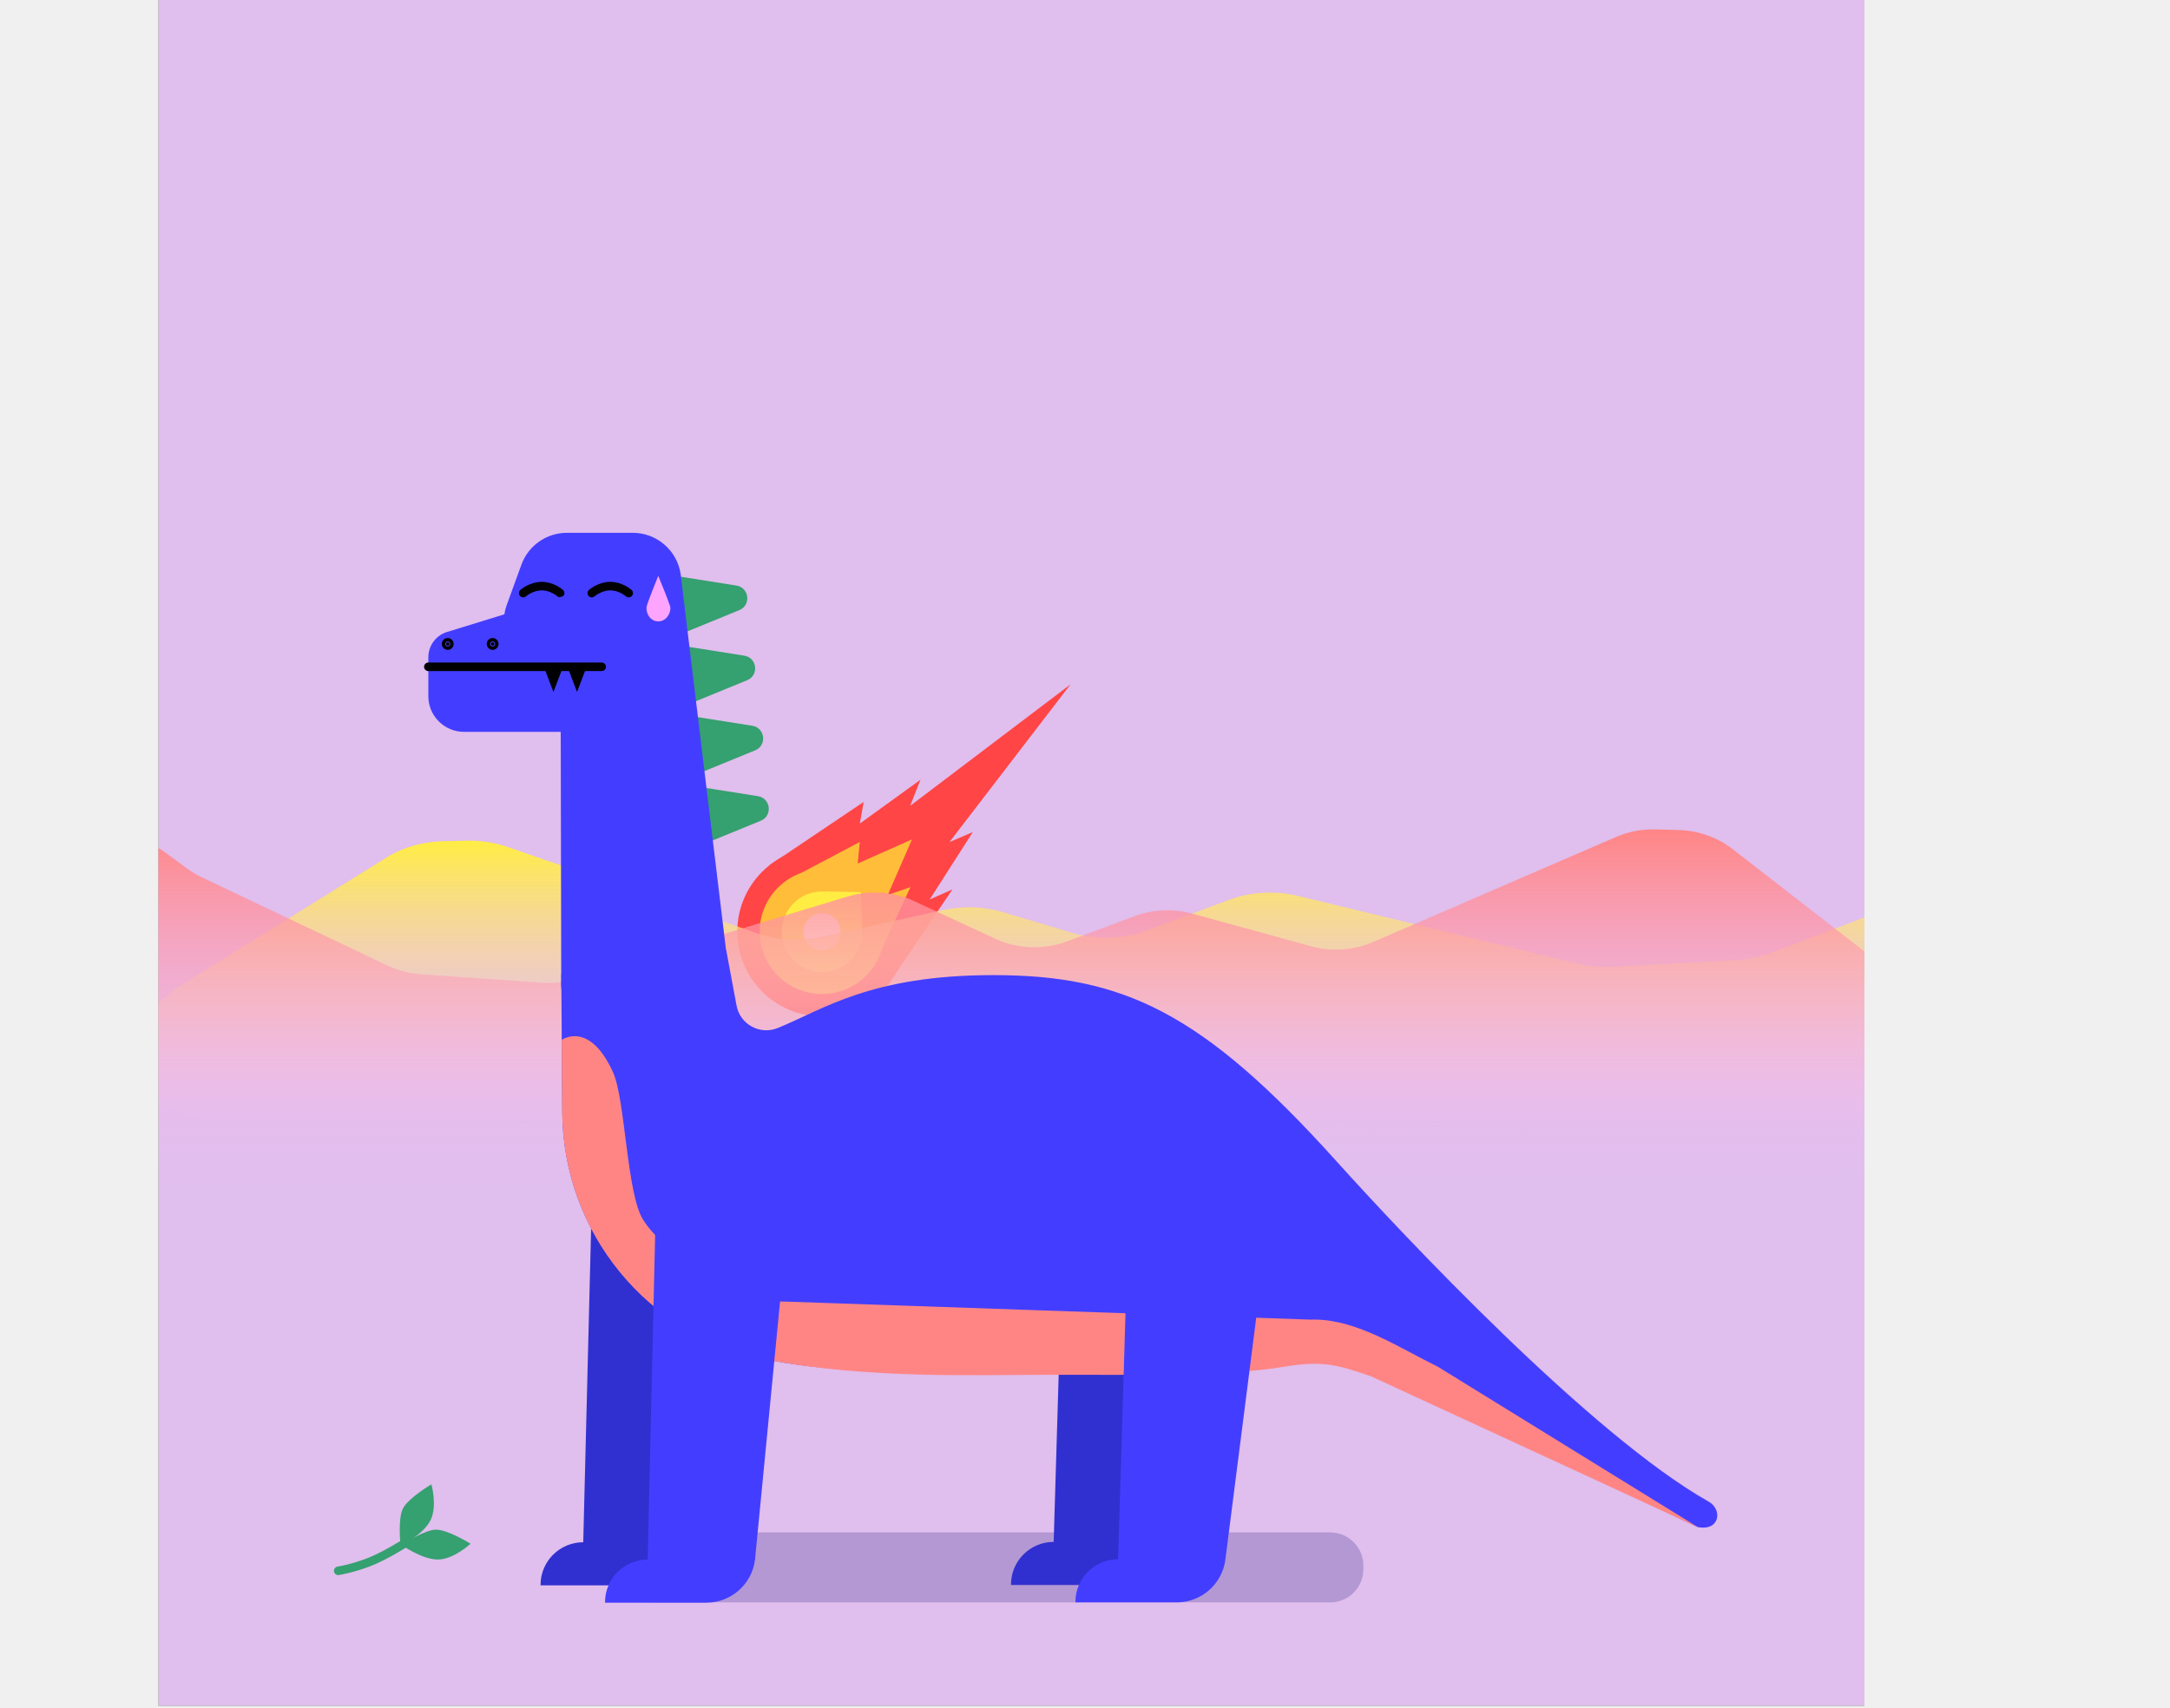
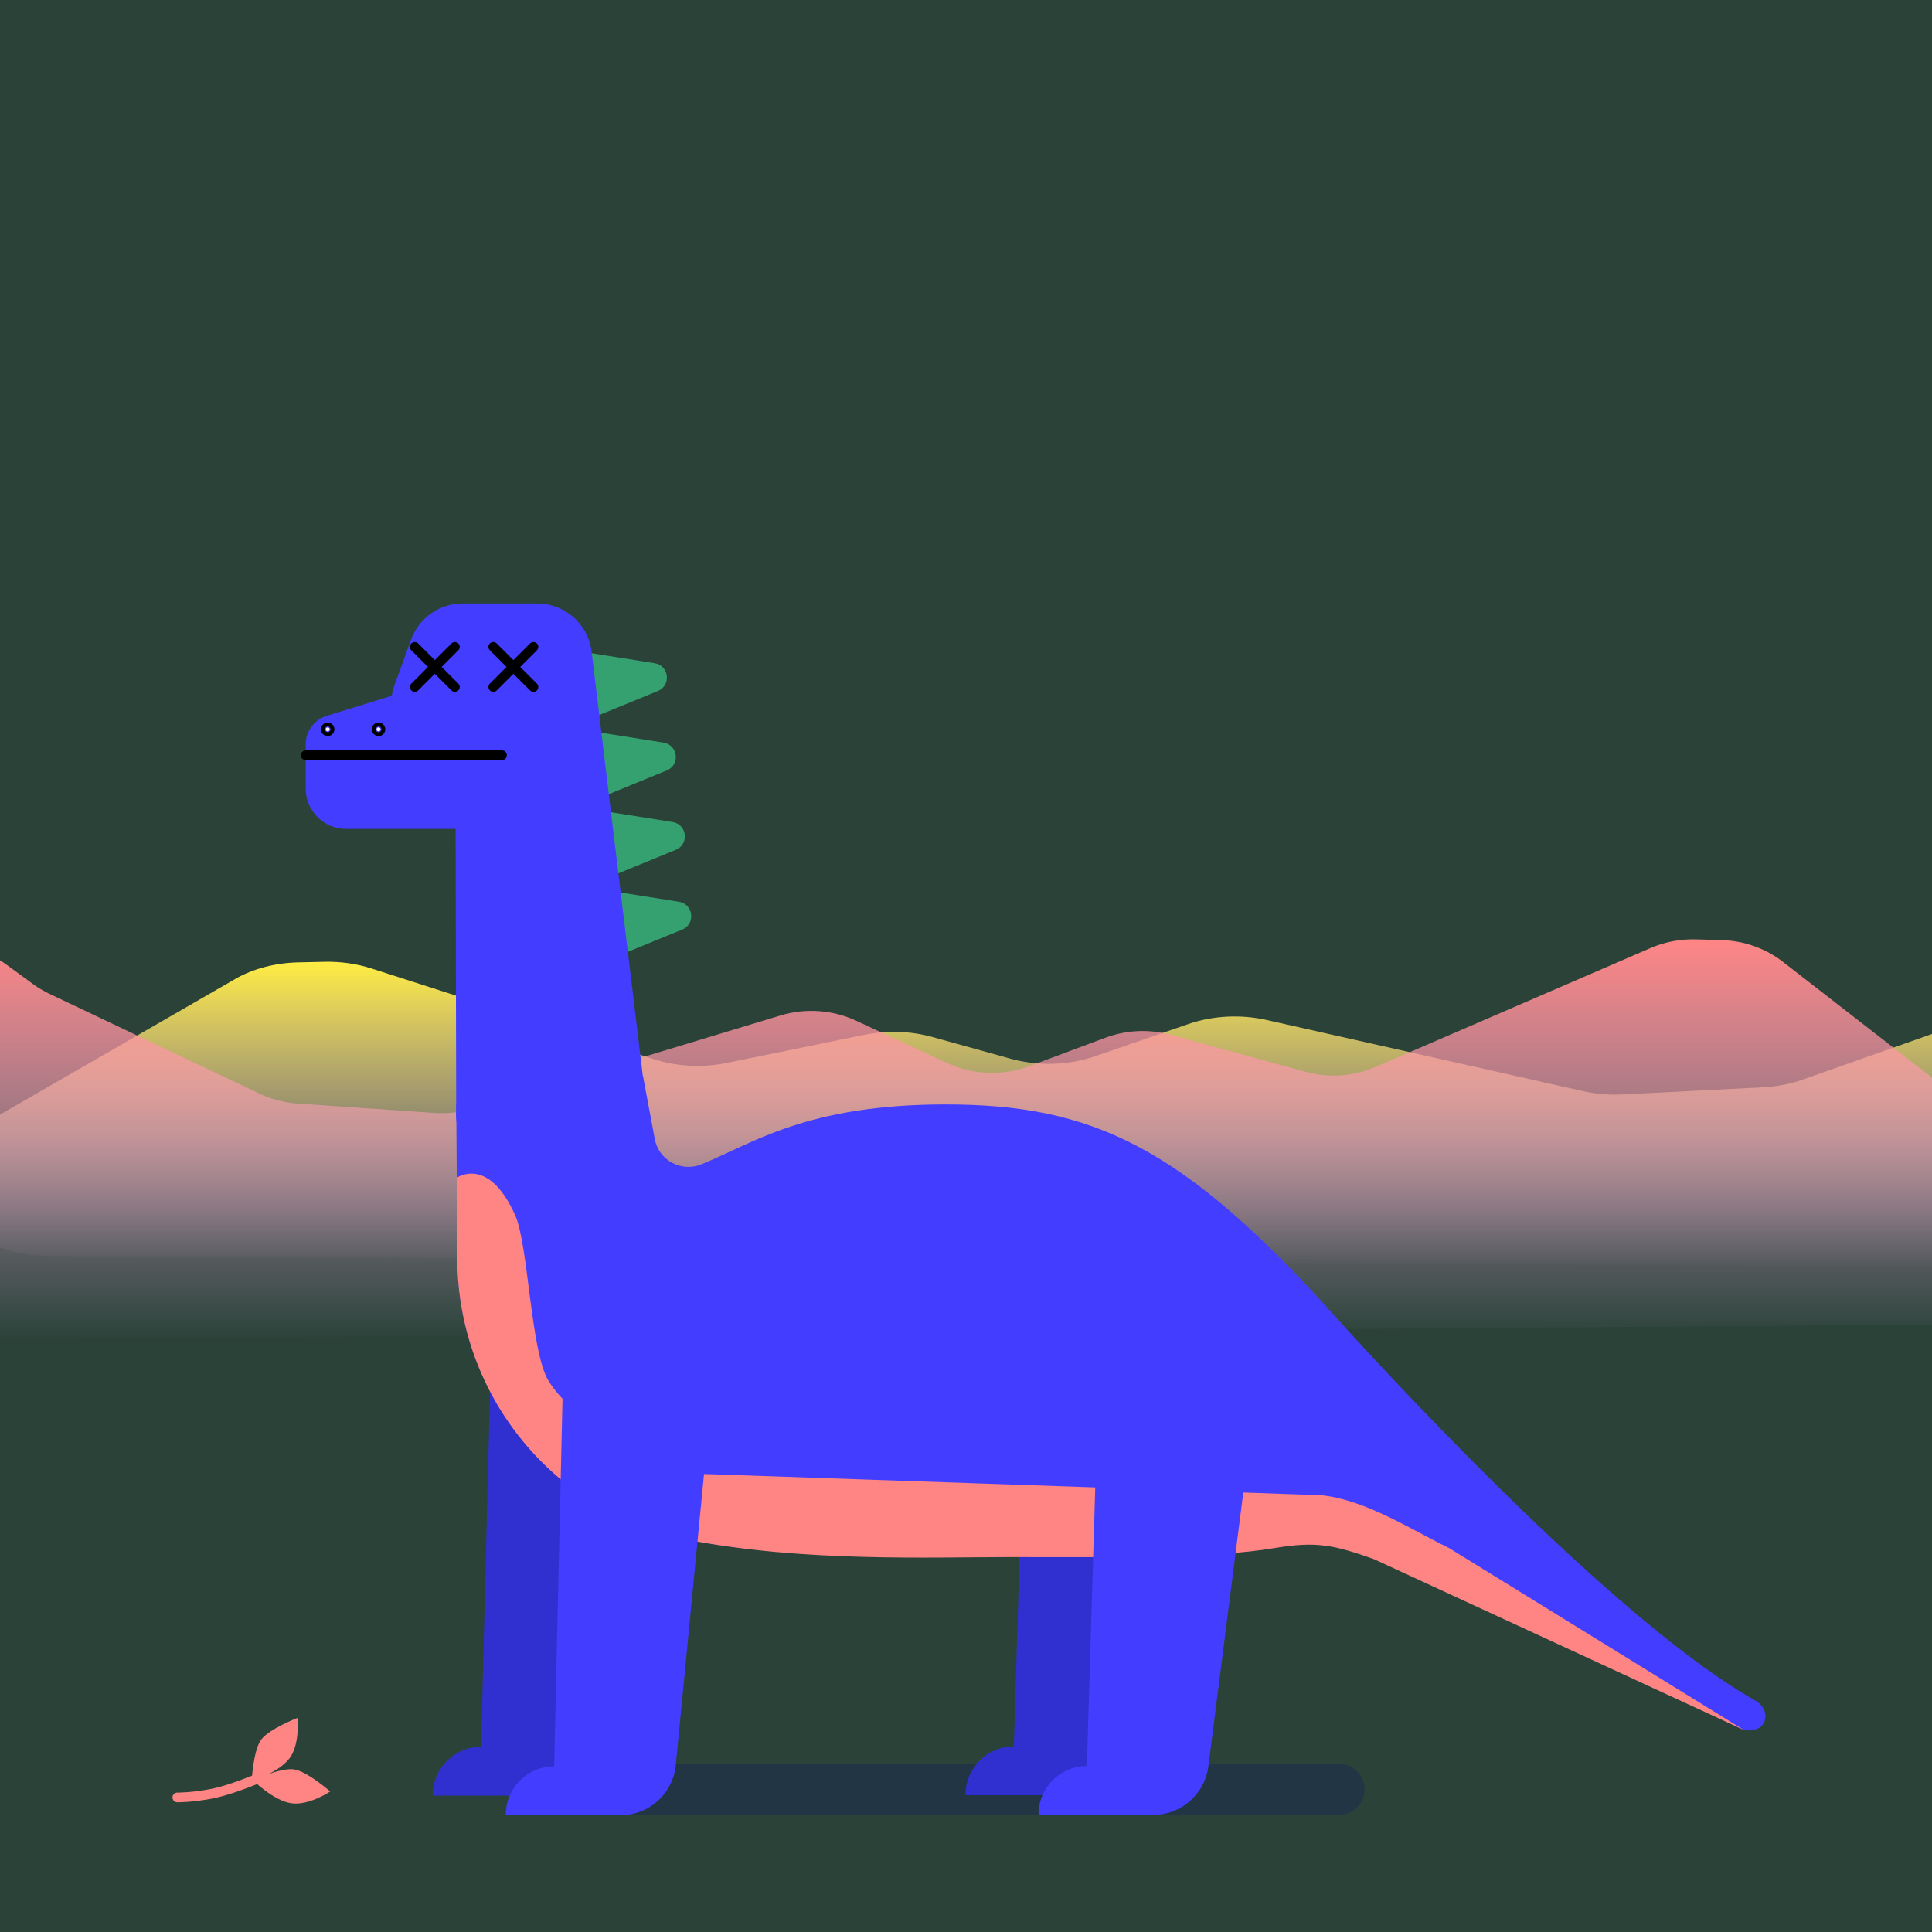
- <svg xmlns="http://www.w3.org/2000/svg" viewBox="0 0 508.79 400.32">
+ <svg xmlns="http://www.w3.org/2000/svg" width="400" height="400" viewBox="0 0 400 400">
  <defs>
    <style>
      .cls-1, .cls-2, .cls-3 {
        fill: none;
      }

      .cls-4 {
        fill: url(#linear-gradient);
      }

      .cls-5 {
        clip-path: url(#clippath);
      }

-       .cls-5 {
+       .cls-6 {
+         fill: #ff8585;
+       }
+ 
+       .cls-7 {
+         fill: #3030d1;
+       }
+ 
+       .cls-8 {
+         fill: #433eff;
+       }
+ 
+       .cls-9 {
+         fill: #35a070;
+       }
+ 
+       .cls-10 {
+         fill: #2b4239;
+       }
+ 
+       .cls-11 {
        fill: #fff;
      }

-       .cls-6 {
-         fill: #000;
-       }
- 
-       .cls-8 {
-         fill: #fffad2;
-       }
- 
-       .cls-9 {
-         fill: #ffed43;
-       }
- 
-       .cls-10 {
-         fill: #ffbd39;
-       }
- 
-       .cls-11 {
-         fill: #ff4545;
-       }
- 
-       .cls-12 {
-         fill: #fda4ff;
-       }
- 
-       .cls-13 {
-         fill: #ff8585;
-       }
- 
-       .cls-14 {
-         fill: #3030d1;
-       }
- 
-       .cls-15 {
-         fill: #cde8b3;
-       }
- 
-       .cls-16 {
-         fill: #e0beed;
-       }
- 
-       .cls-17 {
-         fill: #433eff;
-       }
- 
-       .cls-18 {
-         fill: #35a070;
-       }
- 
-       .cls-19 {
-         fill: #2b4239;
-       }
- 
-       .cls-7, .cls-2 {
-         stroke: #000;
-       }
- 
-       .cls-7, .cls-2, .cls-3 {
+       .cls-11, .cls-2, .cls-3 {
        stroke-linecap: round;
        stroke-miterlimit: 10;
        stroke-width: 2px;
      }

-       .cls-20 {
+       .cls-11, .cls-3 {
+         stroke: #000;
+       }
+ 
+       .cls-12 {
        clip-path: url(#clippath-1);
      }

-       .cls-21 {
+       .cls-13 {
        clip-path: url(#clippath-2);
      }

-       .cls-3 {
-         stroke: #35a070;
+       .cls-2 {
+         stroke: #ff8585;
      }

-       .cls-22 {
+       .cls-14 {
        fill: #00006f;
        opacity: .2;
      }

-       .cls-23 {
+       .cls-15 {
        fill: url(#linear-gradient-2);
      }
    </style>
    <clipPath id="clippath">
-       <rect class="cls-1" x="37.14" y=".32" width="400" height="400" transform="translate(474.28 400.63) rotate(-180)" />
+       <rect class="cls-1" x="0" y=".32" width="400" height="400" transform="translate(400 400.63) rotate(-180)" />
    </clipPath>
-     <linearGradient id="linear-gradient" x1="204.45" y1="265.41" x2="204.45" y2="197.13" gradientTransform="translate(474.28) rotate(-180) scale(1 -1)" gradientUnits="userSpaceOnUse">
+     <linearGradient id="linear-gradient" x1="172.31" y1="262.5" x2="172.31" y2="199.13" gradientTransform="translate(400) rotate(-180) scale(1 -1)" gradientUnits="userSpaceOnUse">
      <stop offset="0" stop-color="#fbc5ff" stop-opacity="0" />
      <stop offset="1" stop-color="#ffed43" />
    </linearGradient>
    <clipPath id="clippath-1">
-       <rect class="cls-1" x="37.14" y=".32" width="400" height="400" />
+       <rect class="cls-1" x="0" y=".32" width="400" height="400" />
    </clipPath>
-     <linearGradient id="linear-gradient-2" x1="232.28" y1="277.41" x2="232.28" y2="194.47" gradientUnits="userSpaceOnUse">
+     <linearGradient id="linear-gradient-2" x1="195.14" y1="277.41" x2="195.14" y2="194.47" gradientUnits="userSpaceOnUse">
      <stop offset="0" stop-color="#fbc5ff" stop-opacity="0" />
      <stop offset="1" stop-color="#ff8585" />
    </linearGradient>
    <clipPath id="clippath-2">
-       <path class="cls-1" d="M171.68,222.75l3.48,20.33c.77,4.48,5.48,7.08,9.69,5.36,10.66-4.35,28.46-15.43,55.34-14.57,30.4,.97,41.7,3.48,73.14,38.41,29.44,32.72,39.28,61.19,86.24,79.85,3.04,1.21,1.7,5.95-1.58,5.95l-76.44-35.3c-8.29-2.93-11.92-3.72-20.59-2.26-12.86,2.17-33.8,1.86-54.91,1.86-16.38,0-42.65,1.06-66.51-3.59-27.65-5.39-47.52-29.76-47.72-57.92l-.23-32.45" />
+       <path class="cls-1" d="M134.54,222.75l3.48,20.33c.77,4.48,5.48,7.08,9.69,5.36,10.66-4.35,28.46-15.43,55.34-14.57,30.4,.97,41.7,3.48,73.14,38.41,29.44,32.72,39.28,61.19,86.24,79.85,3.04,1.21,1.7,5.95-1.58,5.95l-76.44-35.3c-8.29-2.93-11.92-3.72-20.59-2.26-12.86,2.17-33.8,1.86-54.91,1.86-16.38,0-42.65,1.06-66.51-3.59-27.65-5.39-47.52-29.76-47.72-57.92l-.23-32.45" />
    </clipPath>
  </defs>
  <g id="BG_copy_4" data-name="BG copy 4">
-     <rect class="cls-19" x="37.14" width="400" height="400" />
+     <rect class="cls-10" x="0" width="400" height="400" />
  </g>
-   <g id="BG_copy_3" data-name="BG copy 3">
-     <rect class="cls-15" x="37.14" width="400" height="400" />
-   </g>
-   <g id="BG_copy_6" data-name="BG copy 6">
-     <rect class="cls-16" x="37.14" width="400" height="400" />
-   </g>
-   <g id="Meteor">
-     <g>
-       <polyline class="cls-11" points="180.37 202.94 202.5 188.05 201.6 193.12 215.82 182.85 213.4 188.97 251 160.48 222.61 197.47 228.09 195.12 217.98 210.93 223.31 208.57 208.27 230.84 180.37 202.94" />
-       <circle class="cls-11" cx="192.73" cy="218.48" r="19.86" />
-       <polyline class="cls-10" points="184.11 206.68 201.59 197.44 201.1 202.49 213.84 196.83 208.15 209.86 213.47 208.02 205.16 226.03 184.11 206.68" />
-       <circle class="cls-10" cx="192.73" cy="218.48" r="14.61" />
-       <circle class="cls-9" cx="192.73" cy="218.48" r="9.43" />
-       <circle class="cls-8" cx="192.73" cy="218.48" r="4.35" />
-       <polygon class="cls-9" points="193.54 209.05 201.87 209.19 202.17 217.67 193.54 209.05" />
-     </g>
+   <g id="Shadow">
+     <rect class="cls-14" x="108.73" y="365.2" width="173.79" height="10.55" rx="5.28" ry="5.28" />
  </g>
  <g id="Mountains2">
    <g class="cls-5">
-       <path class="cls-4" d="M42.48,231.01l48.37-30.05c3.67-2.28,8.26-3.58,13.03-3.69l5.48-.13c3.32-.08,6.63,.43,9.65,1.47l58.54,20.25c4.71,1.63,10.05,1.92,15.02,.83l28.6-6.29c4.6-1.01,9.52-.84,13.97,.49l16.22,4.84c5.66,1.69,12.01,1.5,17.47-.53l19.39-7.21c5.01-1.87,10.8-2.19,16.13-.9l65.56,15.88c2.63,.64,5.4,.89,8.16,.74l29.11-1.6c2.83-.16,5.6-.73,8.13-1.7l44.78-17.02c1.24-.47,2.41-1.03,3.5-1.67l5.42-3.17c13.25-7.76,32.71-1.59,34.54,10.95l5.11,35.06c1.4,9.58-8.66,17.94-21.51,17.86l-434.97-2.69c-18.44-.11-28.11-16.47-15.86-26.81l3.8-3.21c.72-.61,1.51-1.18,2.35-1.7Z" />
+       <path class="cls-4" d="M.34,230.57l48.37-27.89c3.67-2.12,8.26-3.32,13.03-3.43l5.48-.12c3.32-.07,6.63,.4,9.65,1.37l58.54,18.8c4.71,1.51,10.05,1.79,15.02,.77l28.6-5.84c4.6-.94,9.52-.78,13.97,.46l16.22,4.5c5.66,1.57,12.01,1.39,17.47-.5l19.39-6.69c5.01-1.73,10.8-2.03,16.13-.83l65.56,14.74c2.63,.59,5.4,.82,8.16,.68l29.11-1.48c2.83-.14,5.6-.68,8.13-1.57l44.78-15.8c1.24-.44,2.41-.95,3.5-1.55l5.42-2.94c13.25-7.2,32.71-1.48,34.54,10.16l5.11,32.54c1.4,8.89-8.66,16.65-21.51,16.57l-434.97-2.49c-18.44-.11-28.11-15.29-15.86-24.88l3.8-2.98c.72-.57,1.51-1.09,2.35-1.58Z" />
    </g>
  </g>
  <g id="Mountains1">
-     <g class="cls-20">
-       <path class="cls-23" d="M453.27,235.62l-47.02-36.5c-3.57-2.77-8.03-4.35-12.66-4.48l-5.33-.15c-3.23-.09-6.44,.52-9.38,1.79l-56.9,24.6c-4.58,1.98-9.77,2.34-14.6,1.01l-27.8-7.64c-4.47-1.23-9.25-1.02-13.58,.6l-15.77,5.89c-5.5,2.05-11.67,1.82-16.98-.65l-18.85-8.76c-4.87-2.27-10.5-2.66-15.68-1.09l-63.72,19.29c-2.56,.77-5.25,1.08-7.93,.89l-28.3-1.94c-2.75-.19-5.44-.89-7.91-2.06l-43.52-20.68c-1.2-.57-2.34-1.25-3.4-2.03l-5.27-3.85c-12.88-9.42-31.79-1.93-33.57,13.3L.13,255.72c-1.36,11.64,8.42,21.79,20.91,21.69l422.8-3.26c17.92-.14,27.33-20.01,15.41-32.57l-3.7-3.9c-.7-.74-1.47-1.43-2.28-2.07Z" />
+     <g class="cls-12">
+       <path class="cls-15" d="M416.13,235.62l-47.02-36.5c-3.57-2.77-8.03-4.35-12.66-4.48l-5.33-.15c-3.23-.09-6.44,.52-9.38,1.79l-56.9,24.6c-4.58,1.98-9.77,2.34-14.6,1.01l-27.8-7.64c-4.47-1.23-9.25-1.02-13.58,.6l-15.77,5.89c-5.5,2.05-11.67,1.82-16.98-.65l-18.85-8.76c-4.87-2.27-10.5-2.66-15.68-1.09l-63.72,19.29c-2.56,.77-5.25,1.08-7.93,.89l-28.3-1.94c-2.75-.19-5.44-.89-7.91-2.06l-43.52-20.68c-1.2-.57-2.34-1.25-3.4-2.03l-5.27-3.85c-12.88-9.42-31.79-1.93-33.57,13.3l-4.97,42.59c-1.36,11.64,8.42,21.79,20.91,21.69l422.8-3.26c17.92-.14,27.33-20.01,15.41-32.57l-3.7-3.9c-.7-.74-1.47-1.43-2.28-2.07Z" />
    </g>
  </g>
-   <g id="Leaf">
+   <g id="Leaf2">
    <g>
-       <path class="cls-3" d="M95,361.85s-4.95,3.12-8.55,4.49c-4.01,1.53-7.15,2.01-7.15,2.01" />
-       <path class="cls-18" d="M110.33,361.99s-3.87,3.64-7.58,3.71-8.59-3.41-8.59-3.41c0,0,5.25-3.54,8.02-3.59s8.15,3.3,8.15,3.3Z" />
-       <path class="cls-18" d="M101.15,348.07s1.44,5.12-.22,8.44c-1.66,3.32-7,6.03-7,6.03,0,0-.71-6.29,.53-8.77s6.69-5.7,6.69-5.7Z" />
+       <path class="cls-2" d="M53.26,368.28s-5.39,2.27-9.16,3.04c-4.2,.85-7.39,.82-7.39,.82" />
+       <path class="cls-6" d="M68.36,370.91s-4.41,2.97-8.08,2.43-7.92-4.77-7.92-4.77c0,0,5.75-2.64,8.5-2.24,2.75,.4,7.5,4.58,7.5,4.58Z" />
+       <path class="cls-6" d="M61.58,355.68s.59,5.28-1.59,8.29c-2.17,3-7.89,4.81-7.89,4.81,0,0,.32-6.32,1.95-8.57s7.53-4.53,7.53-4.53Z" />
    </g>
  </g>
-   <g id="Mane">
-     <path class="cls-18" d="M158.27,135.03l14.4,2.28c3.01,.48,3.49,4.61,.67,5.76l-13.26,5.43-1.81-13.48Z" />
-     <path class="cls-18" d="M160.11,151.47l14.4,2.28c3.01,.48,3.49,4.61,.67,5.76l-13.26,5.43-1.81-13.48Z" />
-     <path class="cls-18" d="M161.99,167.91l14.4,2.28c3.01,.48,3.49,4.61,.67,5.76l-13.26,5.43-1.81-13.48Z" />
-     <path class="cls-18" d="M163.31,184.42l14.4,2.28c3.01,.48,3.49,4.61,.67,5.76l-13.26,5.43-1.81-13.48Z" />
-   </g>
  <g id="Neck">
-     <path class="cls-17" d="M171.63,234.35l-12.03-99.67c-.81-5.59-5.6-9.74-11.24-9.74h-15.43c-4.78,0-9.05,2.99-10.68,7.48l-3.48,9.57c-1.01,2.79-.78,5.88,.63,8.49,.05,.09,.11,.17,.18,.24l10.48,10.48c.07,.07,.14,.16,.18,.25,.96,1.78,1.39,3.79,1.22,5.81l.13,62.44c-.5,6.05,3.96,10.97,10.02,10.97l21.18-.93c6.32,0,9.73,.86,8.83-5.4Z" />
-   </g>
-   <g id="Shadow">
-     <rect class="cls-22" x="145.87" y="359.34" width="173.79" height="16.41" rx="7.78" ry="7.78" />
-   </g>
-   <g id="Back_legs" data-name="Back legs">
-     <path class="cls-14" d="M138.86,277.55l-2.11,84.1h0c-5.53,0-10.01,4.48-10.01,10.01v.1h23.75c5.79,0,10.68-4.3,11.41-10.05l8.99-84.17h-32.03Z" />
-     <path class="cls-14" d="M249.16,291.18l-2.11,70.39h0c-5.53,0-10.01,4.48-10.01,10.01v.1h23.75c5.79,0,10.68-4.3,11.41-10.05l8.99-70.45h-32.03Z" />
+     <g id="Mane">
+       <path class="cls-9" d="M121.13,135.03l14.4,2.28c3.01,.48,3.49,4.61,.67,5.76l-13.26,5.43-1.81-13.48Z" />
+       <path class="cls-9" d="M122.98,151.47l14.4,2.28c3.01,.48,3.49,4.61,.67,5.76l-13.26,5.43-1.81-13.48Z" />
+       <path class="cls-9" d="M124.85,167.91l14.4,2.28c3.01,.48,3.49,4.61,.67,5.76l-13.26,5.43-1.81-13.48Z" />
+       <path class="cls-9" d="M126.17,184.42l14.4,2.28c3.01,.48,3.49,4.61,.67,5.76l-13.26,5.43-1.81-13.48Z" />
+     </g>
+     <path class="cls-8" d="M134.49,234.35l-12.03-99.67c-.81-5.59-5.6-9.74-11.24-9.74h-15.43c-4.78,0-9.05,2.99-10.68,7.48l-3.48,9.57c-1.01,2.79-.78,5.88,.63,8.49,.05,.09,.11,.17,.18,.24l10.48,10.48c.07,.07,.14,.16,.18,.25,.96,1.78,1.39,3.79,1.22,5.81l.13,62.44c-.5,6.05,3.96,10.97,10.02,10.97l21.18-.93c6.32,0,9.73,.86,8.83-5.4Z" />
  </g>
  <g id="Body">
-     <path class="cls-17" d="M170.26,222.75l2.42,12.95c.77,4.48,5.48,7.08,9.69,5.36,10.66-4.35,21.79-12.4,50.53-12.4,30.41,0,48.99,8.68,80.43,43.62,15.8,17.56,59.81,64.36,87.3,79.85,3.3,1.86,2.62,7.01-2.63,5.95l-84.33-39.96s-33.6,3.2-67.61,3.2c-16.38,0-42.65,2.11-66.51-2.54-27.65-5.39-47.52-29.76-47.72-57.92l-.23-32.45" />
-   </g>
-   <g id="Belly">
-     <g class="cls-21">
-       <path class="cls-13" d="M131.7,243.86s6.5-4.69,12.06,7.65c2.85,6.32,3.18,28.28,6.97,34.42,4.62,7.48,14.77,12.08,18.91,14.89,4.29,2.92,9.39,4.4,14.57,4.4l122.78,4.22c.47,0,.93,0,1.4,0,9.97,.09,19.79,6.67,28.75,11.06l60.87,37.56-6.44,12.12-170.73-32.96-92.61-7.31-7.96-61.35,11.45-24.71Z" />
+     <g id="Back_legs" data-name="Back legs">
+       <path class="cls-7" d="M101.72,277.55l-2.11,84.1h0c-5.53,0-10.01,4.48-10.01,10.01v.1h23.75c5.79,0,10.68-4.3,11.41-10.05l8.99-84.17h-32.03Z" />
+       <path class="cls-7" d="M212.02,291.18l-2.11,70.39h0c-5.53,0-10.01,4.48-10.01,10.01v.1h23.75c5.79,0,10.68-4.3,11.41-10.05l8.99-70.45h-32.03Z" />
+     </g>
+     <g id="Body-2" data-name="Body">
+       <path class="cls-8" d="M133.12,222.75l2.42,12.95c.77,4.48,5.48,7.08,9.69,5.36,10.66-4.35,21.79-12.4,50.53-12.4,30.41,0,48.99,8.68,80.43,43.62,15.8,17.56,59.81,64.36,87.3,79.85,3.3,1.86,2.62,7.01-2.63,5.95l-84.33-39.96s-33.6,3.2-67.61,3.2c-16.38,0-42.65,2.11-66.51-2.54-27.65-5.39-47.52-29.76-47.72-57.92l-.23-32.45" />
+     </g>
+     <g id="Belly">
+       <g class="cls-13">
+         <path class="cls-6" d="M94.56,243.86s6.5-4.69,12.06,7.65c2.85,6.32,3.18,28.28,6.97,34.42,4.62,7.48,14.77,12.08,18.91,14.89,4.29,2.92,9.39,4.4,14.57,4.4l122.78,4.22c.47,0,.93,0,1.4,0,9.97,.09,19.79,6.67,28.75,11.06l60.87,37.56-6.44,12.12-170.73-32.96-92.61-7.31-7.96-61.35,11.45-24.71Z" />
+       </g>
+     </g>
+     <g id="Legs">
+       <path class="cls-8" d="M116.84,273.17l-2.11,92.54h0c-5.53,0-10.01,4.48-10.01,10.01v.1h23.75c5.79,0,10.68-4.3,11.41-10.05l8.99-92.61h-32.03Z" />
+       <path class="cls-8" d="M227.14,295.25l-2.11,70.39h0c-5.53,0-10.01,4.48-10.01,10.01v.1h23.75c5.79,0,10.68-4.3,11.41-10.05l8.99-70.45h-32.03Z" />
    </g>
  </g>
-   <g id="Legs">
-     <path class="cls-17" d="M153.98,273.17l-2.11,92.54h0c-5.53,0-10.01,4.48-10.01,10.01v.1h23.75c5.79,0,10.68-4.3,11.41-10.05l8.99-92.61h-32.03Z" />
-     <path class="cls-17" d="M264.27,295.25l-2.11,70.39h0c-5.53,0-10.01,4.48-10.01,10.01v.1h23.75c5.79,0,10.68-4.3,11.41-10.05l8.99-70.45h-32.03Z" />
+   <g id="Nose">
+     <path class="cls-8" d="M101.16,171.62h-29.5c-4.62,0-8.37-3.75-8.37-8.37v-9.12c0-2.85,1.94-5.34,4.71-6.03l32.45-10.01,.71,33.53Z" />
  </g>
-   <g id="Eyes2">
-     <path class="cls-2" d="M138.75,139.08s1.86-1.64,4.34-1.64,4.32,1.64,4.32,1.64" />
-     <path class="cls-2" d="M122.68,139.08s1.86-1.64,4.34-1.64,4.32,1.64,4.32,1.64" />
-   </g>
-   <g id="Nose">
-     <path class="cls-17" d="M138.3,171.62h-29.5c-4.62,0-8.37-3.75-8.37-8.37v-9.12c0-2.85,1.94-5.34,4.71-6.03l32.45-10.01,.71,33.53Z" />
-   </g>
-   <g id="Teeth">
-     <polyline class="cls-6" points="127.52 156.36 129.76 162.26 132.01 156.36 127.52 156.36" />
-     <polyline class="cls-6" points="133.05 156.36 135.3 162.26 137.54 156.36 133.05 156.36" />
+   <g id="Eyes_dead">
+     <g>
+       <line class="cls-3" x1="102.13" y1="142.24" x2="110.45" y2="133.93" />
+       <line class="cls-3" x1="102.13" y1="133.93" x2="110.45" y2="142.24" />
+       <line class="cls-3" x1="85.87" y1="142.24" x2="94.18" y2="133.93" />
+       <line class="cls-3" x1="85.87" y1="133.93" x2="94.18" y2="142.24" />
+     </g>
  </g>
  <g id="Mouth">
-     <line class="cls-7" x1="100.43" y1="156.36" x2="141.07" y2="156.36" />
+     <line class="cls-11" x1="63.29" y1="156.36" x2="103.93" y2="156.36" />
  </g>
  <g id="Nostrils">
-     <circle class="cls-7" cx="104.98" cy="151" r=".4" />
-     <circle class="cls-7" cx="115.51" cy="151" r=".4" />
-   </g>
-   <g id="Sweat">
-     <path class="cls-12" d="M154.34,135.03s-2.31,5.68-2.69,7.06c-.35,1.3,.57,3.62,2.69,3.62s3.16-2.42,2.76-3.62c-.69-2.05-2.76-7.06-2.76-7.06Z" />
+     <circle class="cls-11" cx="67.84" cy="151" r=".4" />
+     <circle class="cls-11" cx="78.37" cy="151" r=".4" />
  </g>
</svg>
